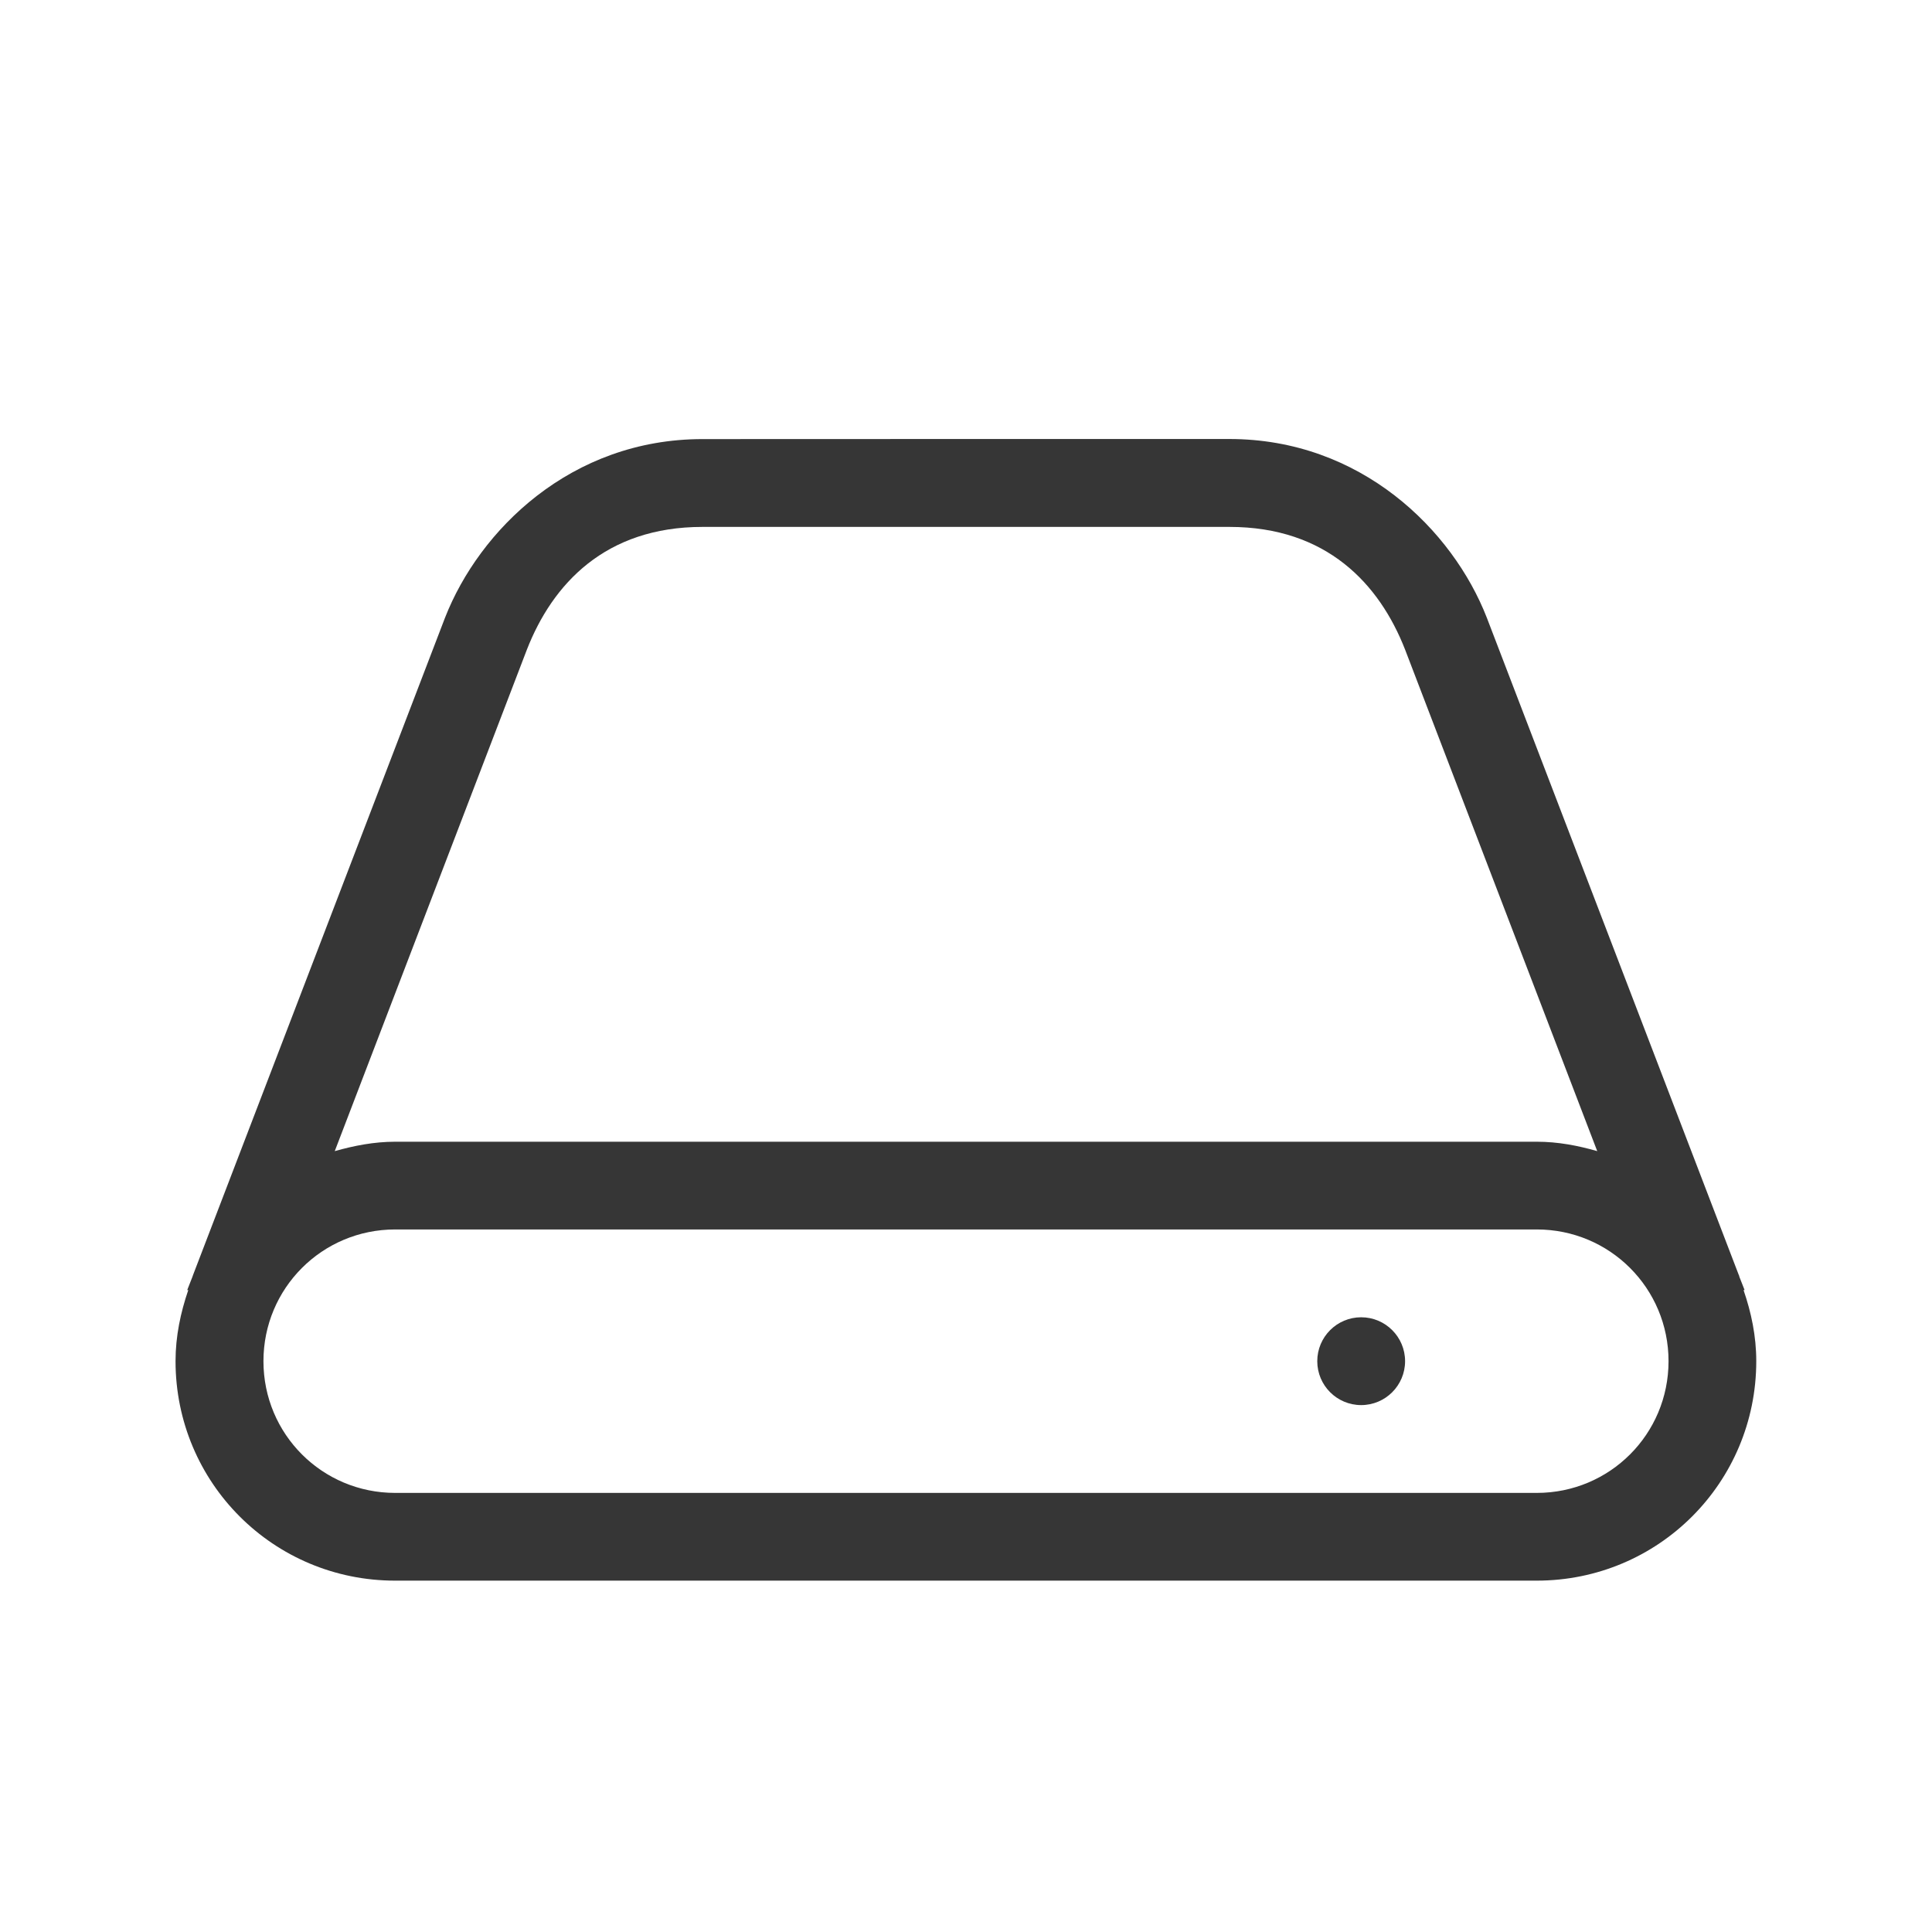
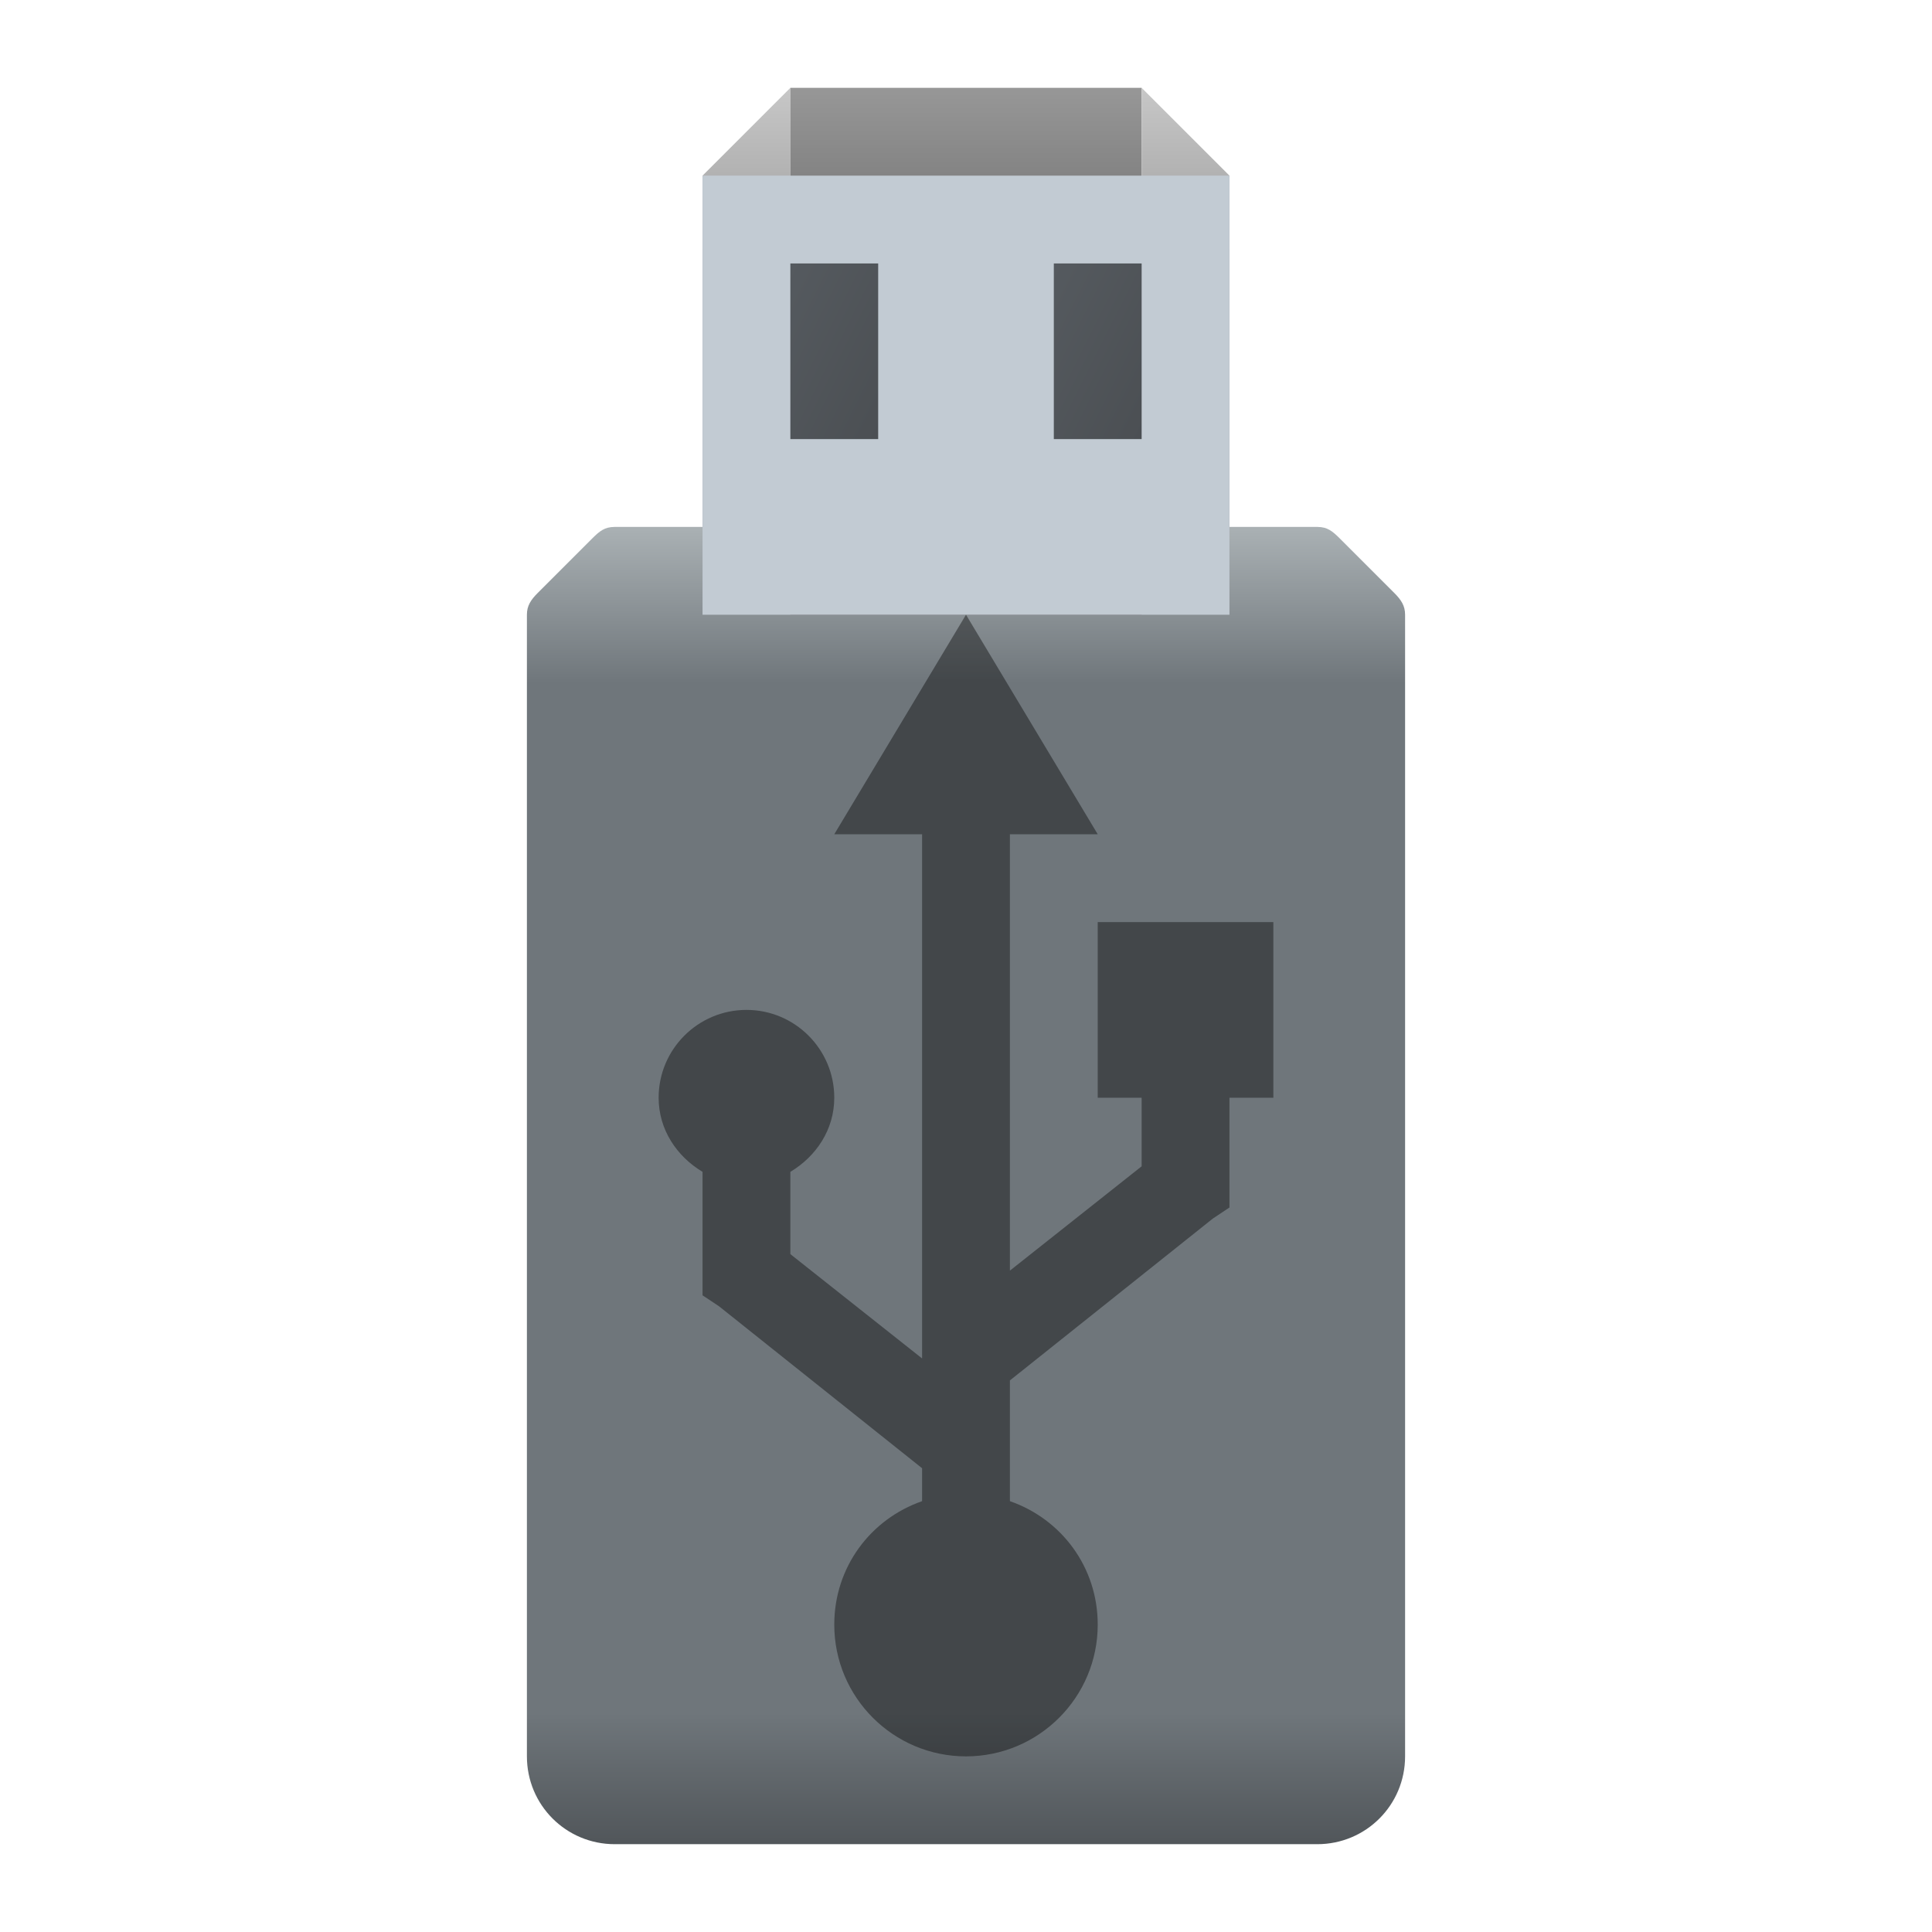
- <svg xmlns="http://www.w3.org/2000/svg" width="22" height="22" version="1.1" viewBox="0 0 22 22">
-   <defs>
-     <style id="current-color-scheme" type="text/css">.ColorScheme-Text { color:#363636; }</style>
+ <svg xmlns="http://www.w3.org/2000/svg" xmlns:xlink="http://www.w3.org/1999/xlink" width="22" height="22" viewBox="0 0 22 22" version="1.1" id="svg5">
+   <defs id="defs2">
+     <linearGradient id="linearGradient8177">
+       <stop style="stop-color:#c7c7c7;stop-opacity:1;" offset="0" id="stop8173" />
+       <stop style="stop-color:#9c9c9c;stop-opacity:1;" offset="1" id="stop8175" />
+     </linearGradient>
+     <linearGradient id="linearGradient6593">
+       <stop style="stop-color:#979797;stop-opacity:1;" offset="0" id="stop6589" />
+       <stop style="stop-color:#707070;stop-opacity:1;" offset="1" id="stop6591" />
+     </linearGradient>
+     <linearGradient id="linearGradient1686">
+       <stop style="stop-color:#aab1b4;stop-opacity:1;" offset="0" id="stop1682" />
+       <stop style="stop-color:#6f767b;stop-opacity:1;" offset="0.119" id="stop4200" />
+       <stop style="stop-color:#6f767b;stop-opacity:1;" offset="0.9" id="stop4202" />
+       <stop style="stop-color:#51565a;stop-opacity:1;" offset="1" id="stop1684" />
+     </linearGradient>
+     <linearGradient xlink:href="#linearGradient1686" id="linearGradient3472" x1="19" y1="8" x2="19" y2="38" gradientUnits="userSpaceOnUse" gradientTransform="matrix(0.5,0,0,0.5,1.5,2)" />
+     <linearGradient xlink:href="#linearGradient6593" id="linearGradient6595" x1="16" y1="2" x2="16" y2="4" gradientUnits="userSpaceOnUse" gradientTransform="matrix(0.6666667,0,0,1,0.3333333,-1)" />
+     <linearGradient xlink:href="#linearGradient8177" id="linearGradient8179" x1="13" y1="2" x2="13" y2="4" gradientUnits="userSpaceOnUse" gradientTransform="translate(-4,-1)" />
+     <linearGradient xlink:href="#linearGradient8177" id="linearGradient8187" x1="19" y1="2" x2="19" y2="4" gradientUnits="userSpaceOnUse" gradientTransform="translate(-6,-1)" />
+     <linearGradient id="linearGradient1116">
+       <stop style="stop-color:#555a5f;stop-opacity:1;" offset="0" id="stop1112" />
+       <stop style="stop-color:#4b4f53;stop-opacity:1" offset="1" id="stop1114" />
+     </linearGradient>
+     <linearGradient xlink:href="#linearGradient1116" id="linearGradient11308" x1="13" y1="5" x2="15" y2="7" gradientUnits="userSpaceOnUse" gradientTransform="matrix(0.5,0,0,1,2.5,-2)" />
+     <linearGradient xlink:href="#linearGradient1116" id="linearGradient11310" x1="17" y1="5" x2="19" y2="7" gradientUnits="userSpaceOnUse" gradientTransform="matrix(0.5,0,0,1,3.5,-2)" />
  </defs>
-   <g class="ColorScheme-Text" transform="translate(2.9999 3)" fill="currentColor">
-     <path d="m5 2c-1.5 0-2.542 1.037-2.932 2.033l-2.869 7.484c-0.003 0.008-0.005 0.016-0.008 0.023l-0.059 0.15h0.012c-0.087 0.255-0.145 0.524-0.145 0.809 0 1.385 1.115 2.5 2.5 2.5h13c1.385 0 2.5-1.115 2.5-2.5 0-0.285-0.057-0.554-0.145-0.809h0.012l-0.059-0.15-0.004-0.016c-0.001-0.003-0.003-0.005-0.004-0.008l-2.869-7.484c-0.389-0.997-1.432-2.033-2.932-2.033h-3zm0 1h6c1.108 0 1.708 0.65 2 1.397l2.188 5.711c-0.22-0.063-0.447-0.107-0.688-0.107h-13c-0.24 0-0.468 0.045-0.688 0.107l2.188-5.711c0.292-0.747 0.892-1.397 2-1.397zm-3.5 8h13c0.831 0 1.5 0.669 1.5 1.5s-0.669 1.5-1.5 1.5h-13c-0.831 0-1.5-0.669-1.5-1.5s0.669-1.5 1.5-1.5z" />
-     <circle cx="12.5" cy="12.5" r=".5" />
-   </g>
+   <path id="rect234" style="fill:url(#linearGradient8179);fill-opacity:1;stroke-width:0.285" d="M 8,2 9,1 V 6 L 8,7 Z" />
+   <path id="rect236" style="fill:url(#linearGradient3472);fill-opacity:1;stroke-width:0.206" d="M 7,6 C 6.883,6 6.826,6.051 6.75,6.125 L 6.125,6.75 C 6.042,6.833 6,6.9 6,7 v 13 c 0,0.554 0.446,1 1,1 h 8 c 0.554,0 1,-0.446 1,-1 V 7 C 16,6.9 15.958,6.833 15.875,6.75 L 15.25,6.125 C 15.174,6.051 15.117,6 15,6 Z" />
+   <rect style="fill:url(#linearGradient6595);fill-opacity:1;stroke-width:0.816" id="rect486" width="4" height="6" x="9" y="1" />
+   <path id="rect490" style="fill:url(#linearGradient8187);fill-opacity:1;stroke-width:0.792" d="m 13,1 1,1 V 7 L 13,6 Z" />
+   <rect style="fill:#c2cbd3;fill-opacity:1;stroke-width:0.732" id="rect488" width="6" height="5" x="8" y="2" />
+   <rect style="fill:url(#linearGradient11308);fill-opacity:1;stroke-width:0.22" id="rect238" width="1" height="2" x="9" y="3" />
+   <rect style="fill:url(#linearGradient11310);fill-opacity:1;stroke-width:0.172" id="rect240" width="1" height="2" x="12" y="3" />
+   <path d="m 11,20 c 0.828,0 1.5,-0.672 1.5,-1.5 0,-0.656 -0.414,-1.202 -1,-1.406 V 16.5 16.188 15.719 L 13.812,13.875 14,13.75 v -0.25 -1 h 0.5 v -2 h -2 v 2 H 13 v 0.781 l -1.5,1.188 V 9.5 h 1 L 11,7 9.5,9.5 H 10.5 v 0 5.969 L 9,14.281 v -0.937 c 0.292,-0.175 0.5,-0.479 0.5,-0.844 0,-0.552 -0.448,-1 -1,-1 -0.552,0 -1,0.448 -1,1 0,0.365 0.208,0.669 0.5,0.844 V 14.5 14.75 l 0.188,0.125 L 10.5,16.719 v 0.031 0.25 0.094 c -0.586,0.204 -1,0.75 -1,1.406 0,0.828 0.672,1.5 1.5,1.5 z" style="color:#bebebe;display:inline;overflow:visible;visibility:visible;fill:#000000;fill-opacity:1;fill-rule:nonzero;stroke:none;stroke-width:4;marker:none;enable-background:accumulate;opacity:0.4" id="path429" />
</svg>
